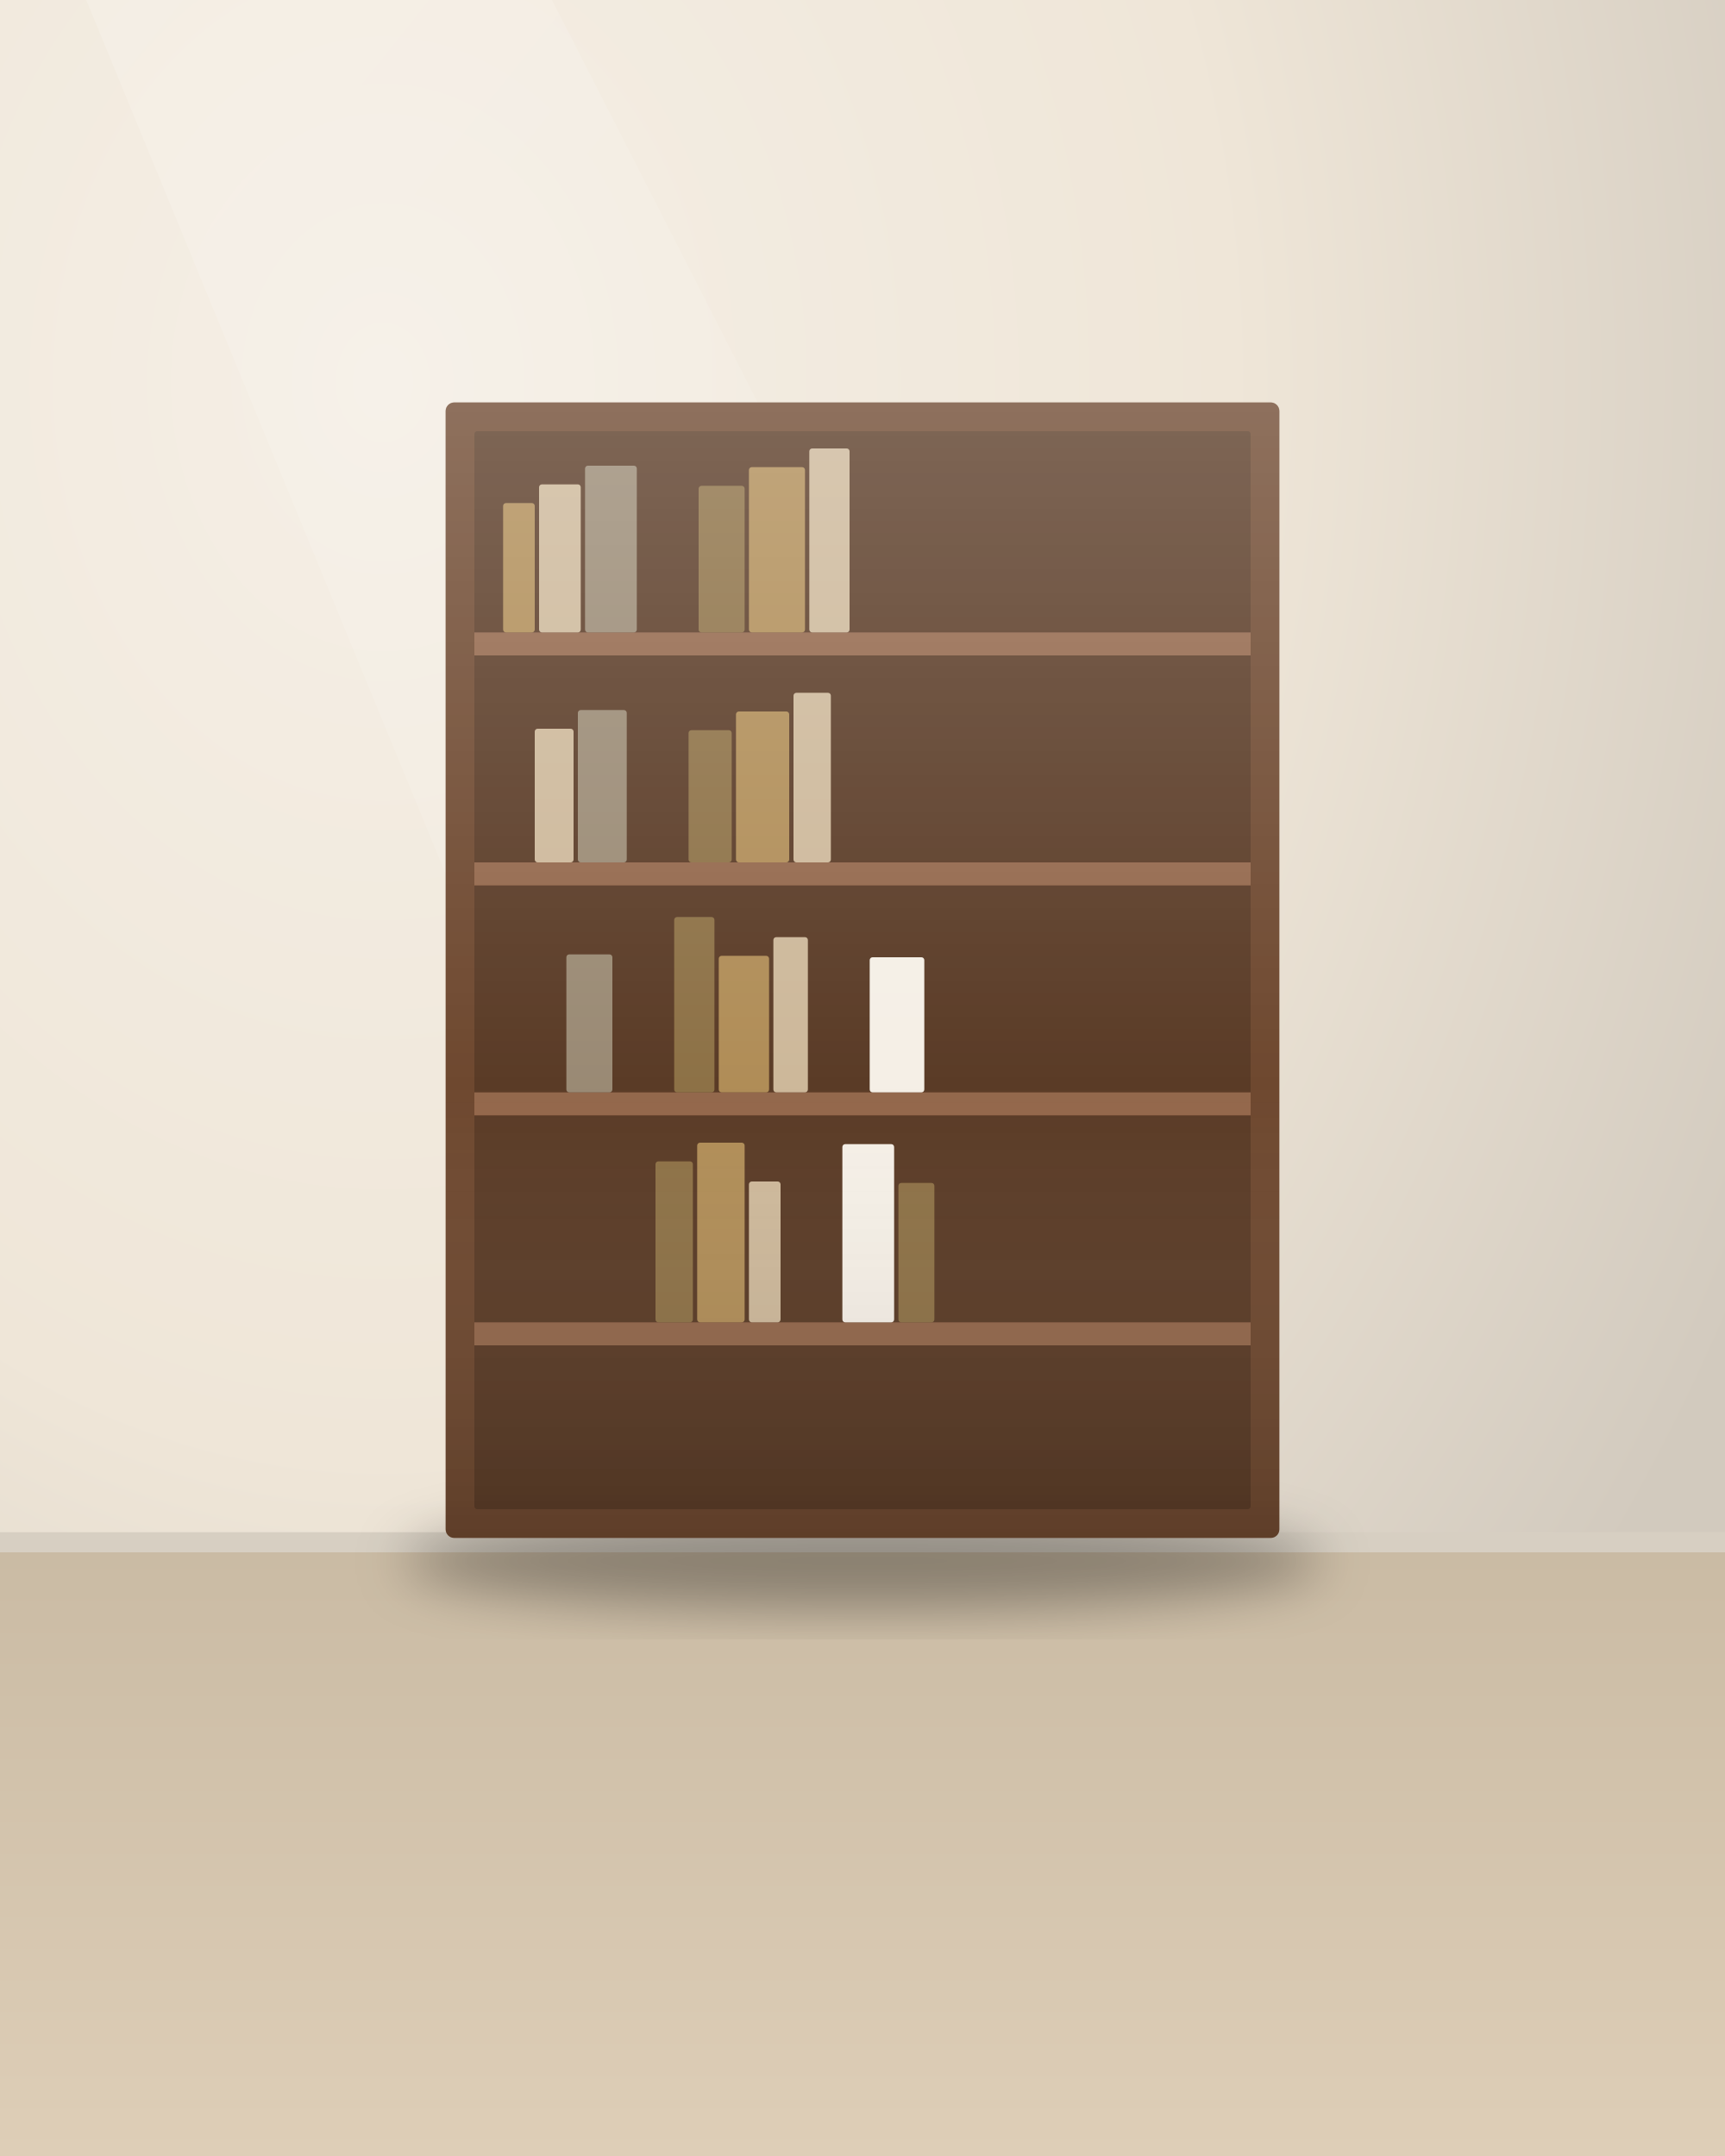
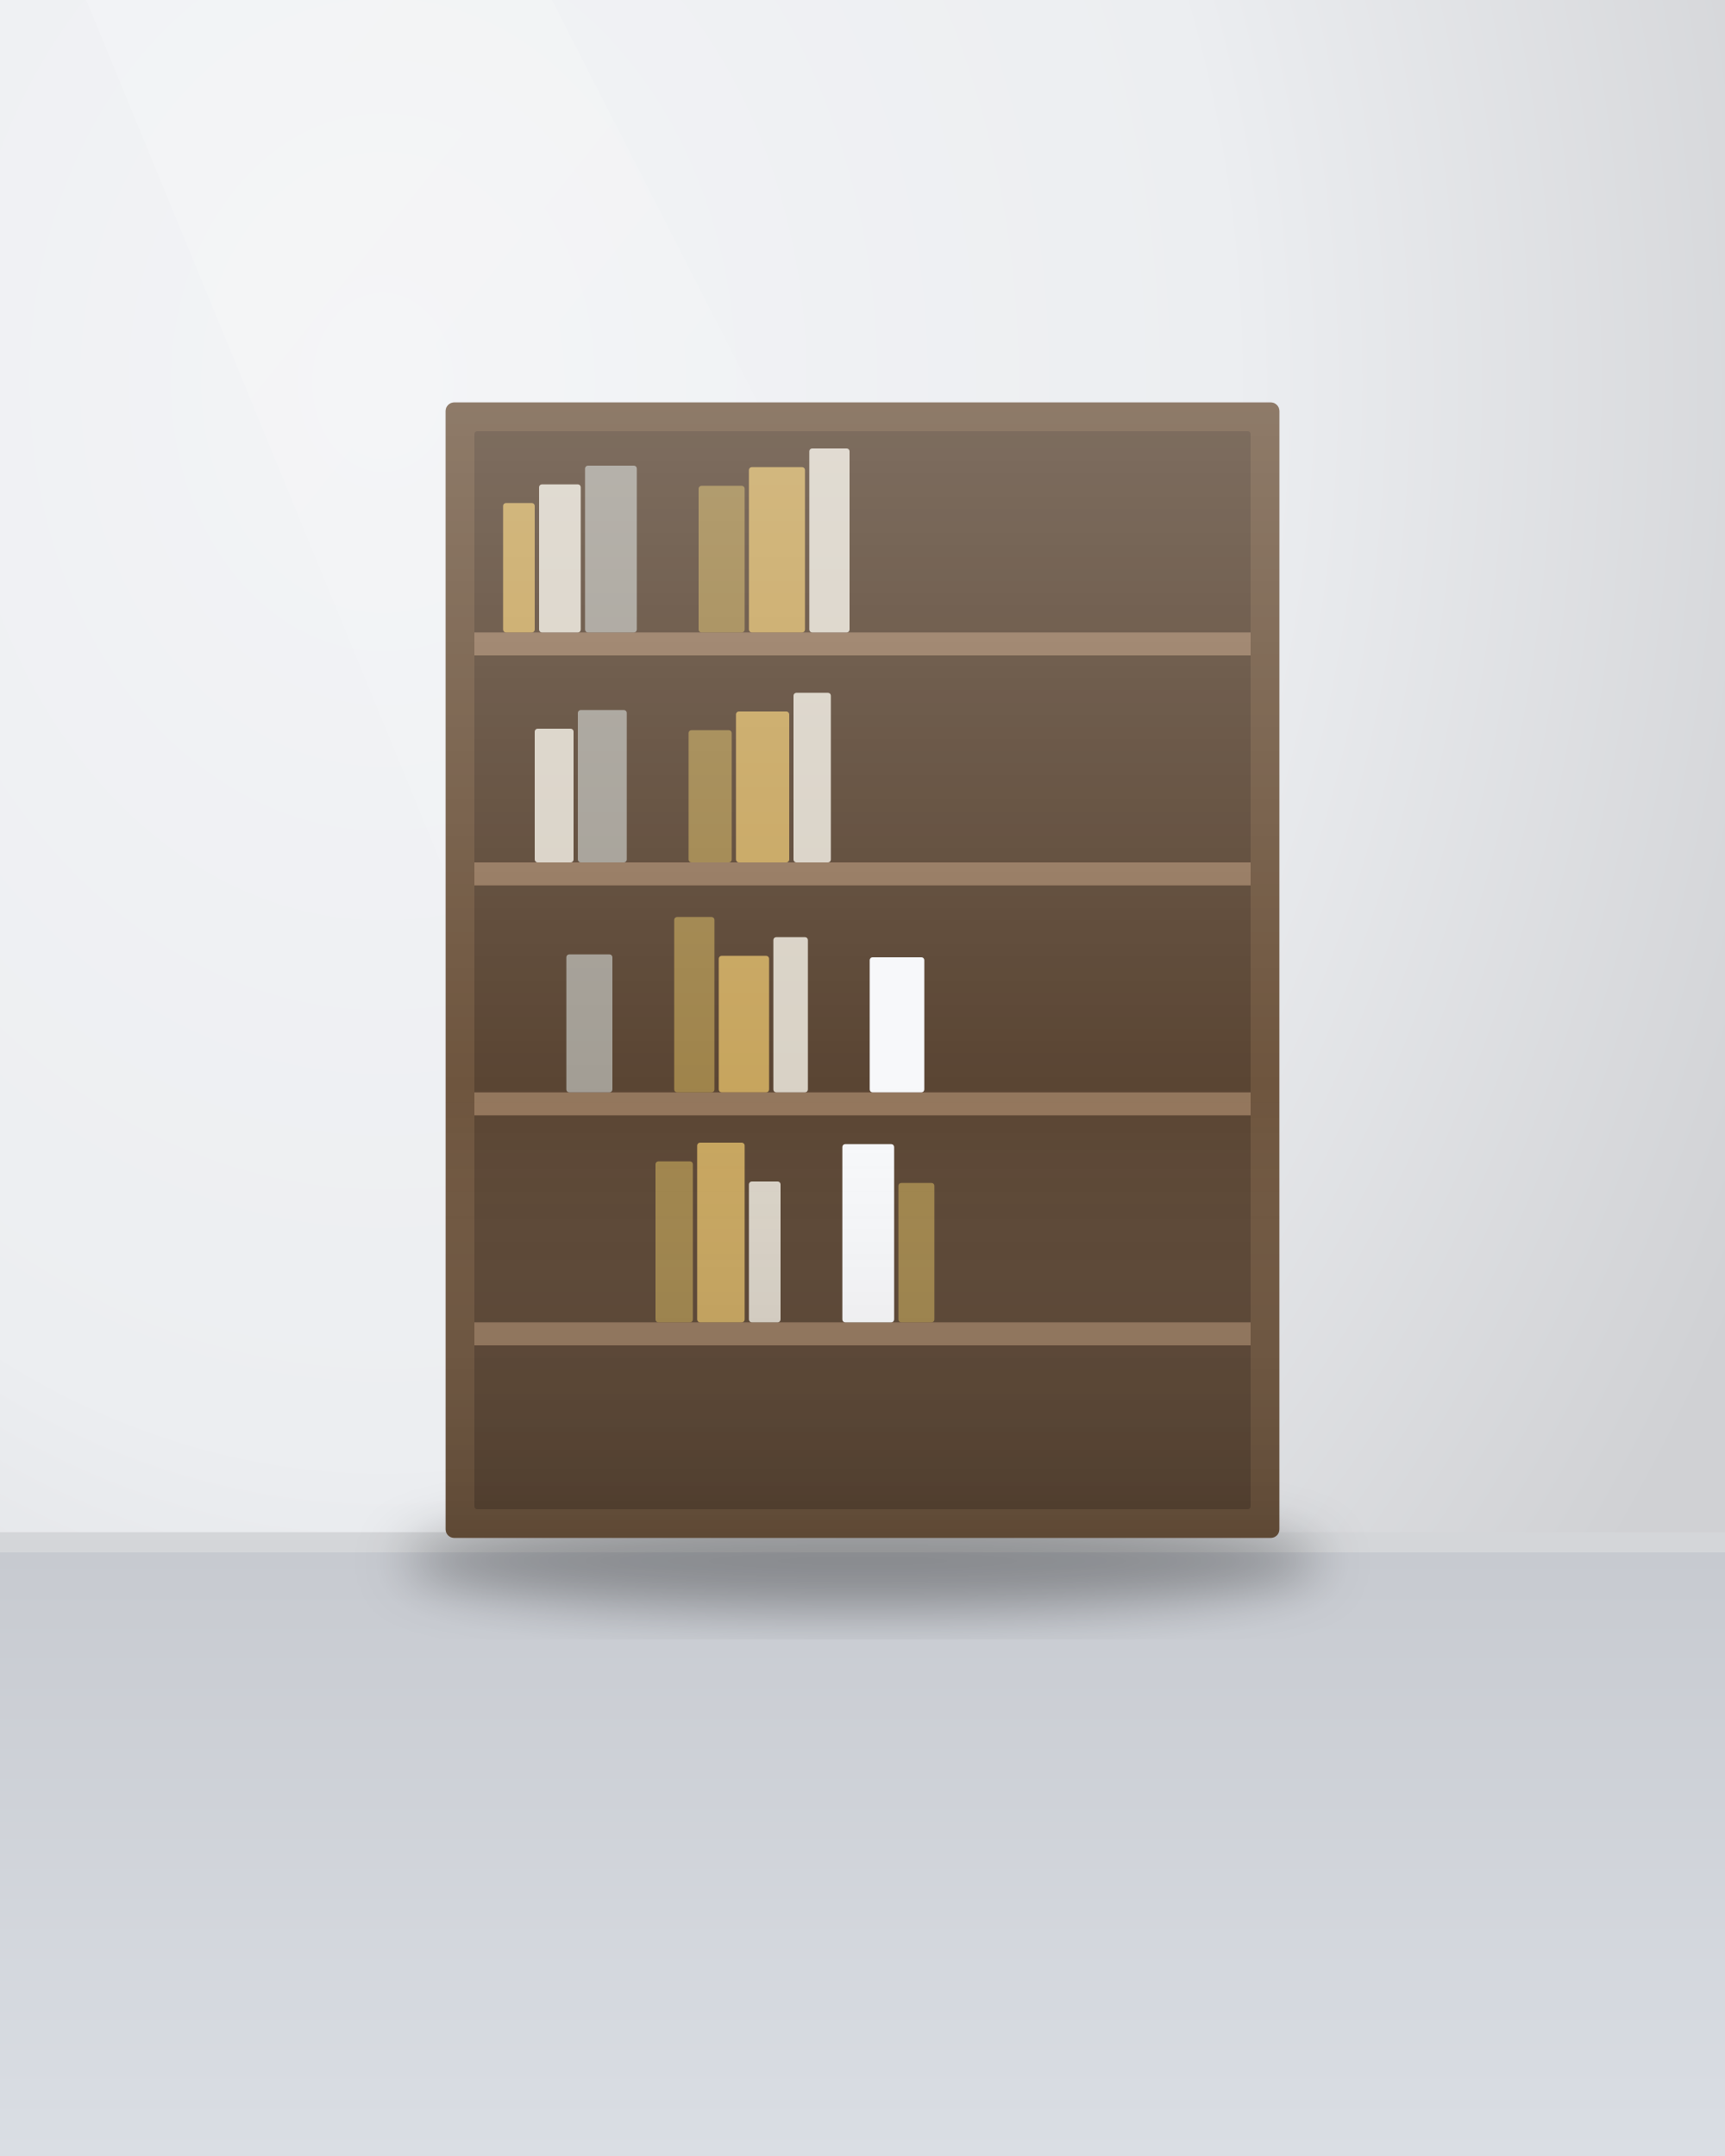
<svg xmlns="http://www.w3.org/2000/svg" viewBox="0 0 1200 1500" preserveAspectRatio="xMidYMid slice">
  <defs>
    <radialGradient id="light-bookshelf-ivory-a" cx="0.22" cy="0.18" r="0.9">
-       <stop offset="0" stop-color="#f5efe6" />
-       <stop offset="0.55" stop-color="#EFE6D8" />
-       <stop offset="1" stop-color="#d2cabe" />
+       <stop offset="0" stop-color="#f3f4f6" />
+       <stop offset="0.55" stop-color="#ECEEF1" />
+       <stop offset="1" stop-color="#d0d1d4" />
    </radialGradient>
    <linearGradient id="floor-bookshelf-ivory-a" x1="0" y1="0" x2="0" y2="1">
-       <stop offset="0" stop-color="#cabba4" />
-       <stop offset="1" stop-color="#deceb7" />
+       <stop offset="0" stop-color="#c7cad0" />
+       <stop offset="1" stop-color="#dadee4" />
    </linearGradient>
    <linearGradient id="sheen-bookshelf-ivory-a" x1="0" y1="0" x2="0" y2="1">
      <stop offset="0" stop-color="#ffffff" stop-opacity="0.22" />
      <stop offset="0.6" stop-color="#ffffff" stop-opacity="0" />
      <stop offset="1" stop-color="#000000" stop-opacity="0.14" />
    </linearGradient>
    <linearGradient id="beam-bookshelf-ivory-a" x1="0" y1="0" x2="1" y2="1">
      <stop offset="0" stop-color="#ffffff" stop-opacity="0.28" />
      <stop offset="1" stop-color="#ffffff" stop-opacity="0" />
    </linearGradient>
    <radialGradient id="glow-bookshelf-ivory-a" cx="0.5" cy="0.5" r="0.5">
      <stop offset="0" stop-color="#FFE9C2" stop-opacity="0.75" />
      <stop offset="1" stop-color="#FFE9C2" stop-opacity="0" />
    </radialGradient>
    <filter id="blur-bookshelf-ivory-a" x="-30%" y="-30%" width="160%" height="160%">
      <feGaussianBlur stdDeviation="18" />
    </filter>
    <filter id="soft-bookshelf-ivory-a" x="-10%" y="-10%" width="120%" height="120%">
      <feGaussianBlur stdDeviation="4" />
    </filter>
    <linearGradient id="mirror-bookshelf-ivory-a" x1="0" y1="0" x2="1" y2="1">
-       <stop offset="0" stop-color="#f3ece2" />
-       <stop offset="0.5" stop-color="#d7cfc2" />
-       <stop offset="1" stop-color="#78736c" />
+       <stop offset="0" stop-color="#f1f2f5" />
+       <stop offset="0.5" stop-color="#d4d6d9" />
+       <stop offset="1" stop-color="#767779" />
    </linearGradient>
  </defs>
  <rect width="1200" height="1500" fill="url(#light-bookshelf-ivory-a)" />
  <path d="M60 0 L384 0 L936 1080 L504 1080 Z" fill="url(#beam-bookshelf-ivory-a)" opacity="0.55" />
-   <rect y="1066" width="1200" height="14" fill="#d7cfc2" />
+   <rect y="1066" width="1200" height="14" fill="#d4d6d9" />
  <rect y="1080" width="1200" height="420" fill="url(#floor-bookshelf-ivory-a)" />
  <ellipse cx="600" cy="1086" rx="320" ry="34" fill="#000" opacity="0.32" filter="url(#blur-bookshelf-ivory-a)" />
-   <rect x="310" y="280" width="580" height="790" rx="6" fill="#6e482f" />
-   <rect x="330" y="300" width="540" height="750" rx="2" fill="#5a3b26" />
-   <rect x="330" y="440" width="540" height="16" rx="0" fill="#93674b" />
-   <rect x="330" y="600" width="540" height="16" rx="0" fill="#93674b" />
-   <rect x="330" y="760" width="540" height="16" rx="0" fill="#93674b" />
-   <rect x="330" y="920" width="540" height="16" rx="0" fill="#93674b" />
-   <rect x="350" y="350" width="22" height="90" rx="2" fill="#B08D57" />
-   <rect x="375" y="337" width="29" height="103" rx="2" fill="#CDB89A" />
-   <rect x="407" y="324" width="36" height="116" rx="2" fill="#9a8a74" />
-   <rect x="486" y="338" width="32" height="102" rx="2" fill="#8d7146" />
-   <rect x="521" y="325" width="39" height="115" rx="2" fill="#B08D57" />
-   <rect x="563" y="312" width="28" height="128" rx="2" fill="#CDB89A" />
-   <rect x="372" y="507" width="27" height="93" rx="2" fill="#CDB89A" />
-   <rect x="402" y="494" width="34" height="106" rx="2" fill="#9a8a74" />
-   <rect x="479" y="508" width="30" height="92" rx="2" fill="#8d7146" />
-   <rect x="512" y="495" width="37" height="105" rx="2" fill="#B08D57" />
-   <rect x="552" y="482" width="26" height="118" rx="2" fill="#CDB89A" />
-   <rect x="394" y="664" width="32" height="96" rx="2" fill="#9a8a74" />
-   <rect x="469" y="638" width="28" height="122" rx="2" fill="#8d7146" />
-   <rect x="500" y="665" width="35" height="95" rx="2" fill="#B08D57" />
-   <rect x="538" y="652" width="24" height="108" rx="2" fill="#CDB89A" />
-   <rect x="605" y="666" width="38" height="94" rx="2" fill="#F5EFE6" />
-   <rect x="456" y="808" width="26" height="112" rx="2" fill="#8d7146" />
-   <rect x="485" y="795" width="33" height="125" rx="2" fill="#B08D57" />
-   <rect x="521" y="822" width="22" height="98" rx="2" fill="#CDB89A" />
-   <rect x="586" y="796" width="36" height="124" rx="2" fill="#F5EFE6" />
-   <rect x="625" y="823" width="25" height="97" rx="2" fill="#8d7146" />
+   <rect x="310" y="280" width="580" height="790" rx="6" fill="#6e553e" />
+   <rect x="330" y="300" width="540" height="750" rx="2" fill="#5a4533" />
+   <rect x="330" y="440" width="540" height="16" rx="0" fill="#93765c" />
+   <rect x="330" y="600" width="540" height="16" rx="0" fill="#93765c" />
+   <rect x="330" y="760" width="540" height="16" rx="0" fill="#93765c" />
+   <rect x="330" y="920" width="540" height="16" rx="0" fill="#93765c" />
+   <rect x="350" y="350" width="22" height="90" rx="2" fill="#C7A55E" />
+   <rect x="375" y="337" width="29" height="103" rx="2" fill="#D9D2C6" />
+   <rect x="407" y="324" width="36" height="116" rx="2" fill="#a39e95" />
+   <rect x="486" y="338" width="32" height="102" rx="2" fill="#9f844b" />
+   <rect x="521" y="325" width="39" height="115" rx="2" fill="#C7A55E" />
+   <rect x="563" y="312" width="28" height="128" rx="2" fill="#D9D2C6" />
+   <rect x="372" y="507" width="27" height="93" rx="2" fill="#D9D2C6" />
+   <rect x="402" y="494" width="34" height="106" rx="2" fill="#a39e95" />
+   <rect x="479" y="508" width="30" height="92" rx="2" fill="#9f844b" />
+   <rect x="512" y="495" width="37" height="105" rx="2" fill="#C7A55E" />
+   <rect x="552" y="482" width="26" height="118" rx="2" fill="#D9D2C6" />
+   <rect x="394" y="664" width="32" height="96" rx="2" fill="#a39e95" />
+   <rect x="469" y="638" width="28" height="122" rx="2" fill="#9f844b" />
+   <rect x="500" y="665" width="35" height="95" rx="2" fill="#C7A55E" />
+   <rect x="538" y="652" width="24" height="108" rx="2" fill="#D9D2C6" />
+   <rect x="605" y="666" width="38" height="94" rx="2" fill="#F7F8FA" />
+   <rect x="456" y="808" width="26" height="112" rx="2" fill="#9f844b" />
+   <rect x="485" y="795" width="33" height="125" rx="2" fill="#C7A55E" />
+   <rect x="521" y="822" width="22" height="98" rx="2" fill="#D9D2C6" />
+   <rect x="586" y="796" width="36" height="124" rx="2" fill="#F7F8FA" />
+   <rect x="625" y="823" width="25" height="97" rx="2" fill="#9f844b" />
  <rect x="310" y="280" width="580" height="790" rx="6" fill="url(#sheen-bookshelf-ivory-a)" />
</svg>
